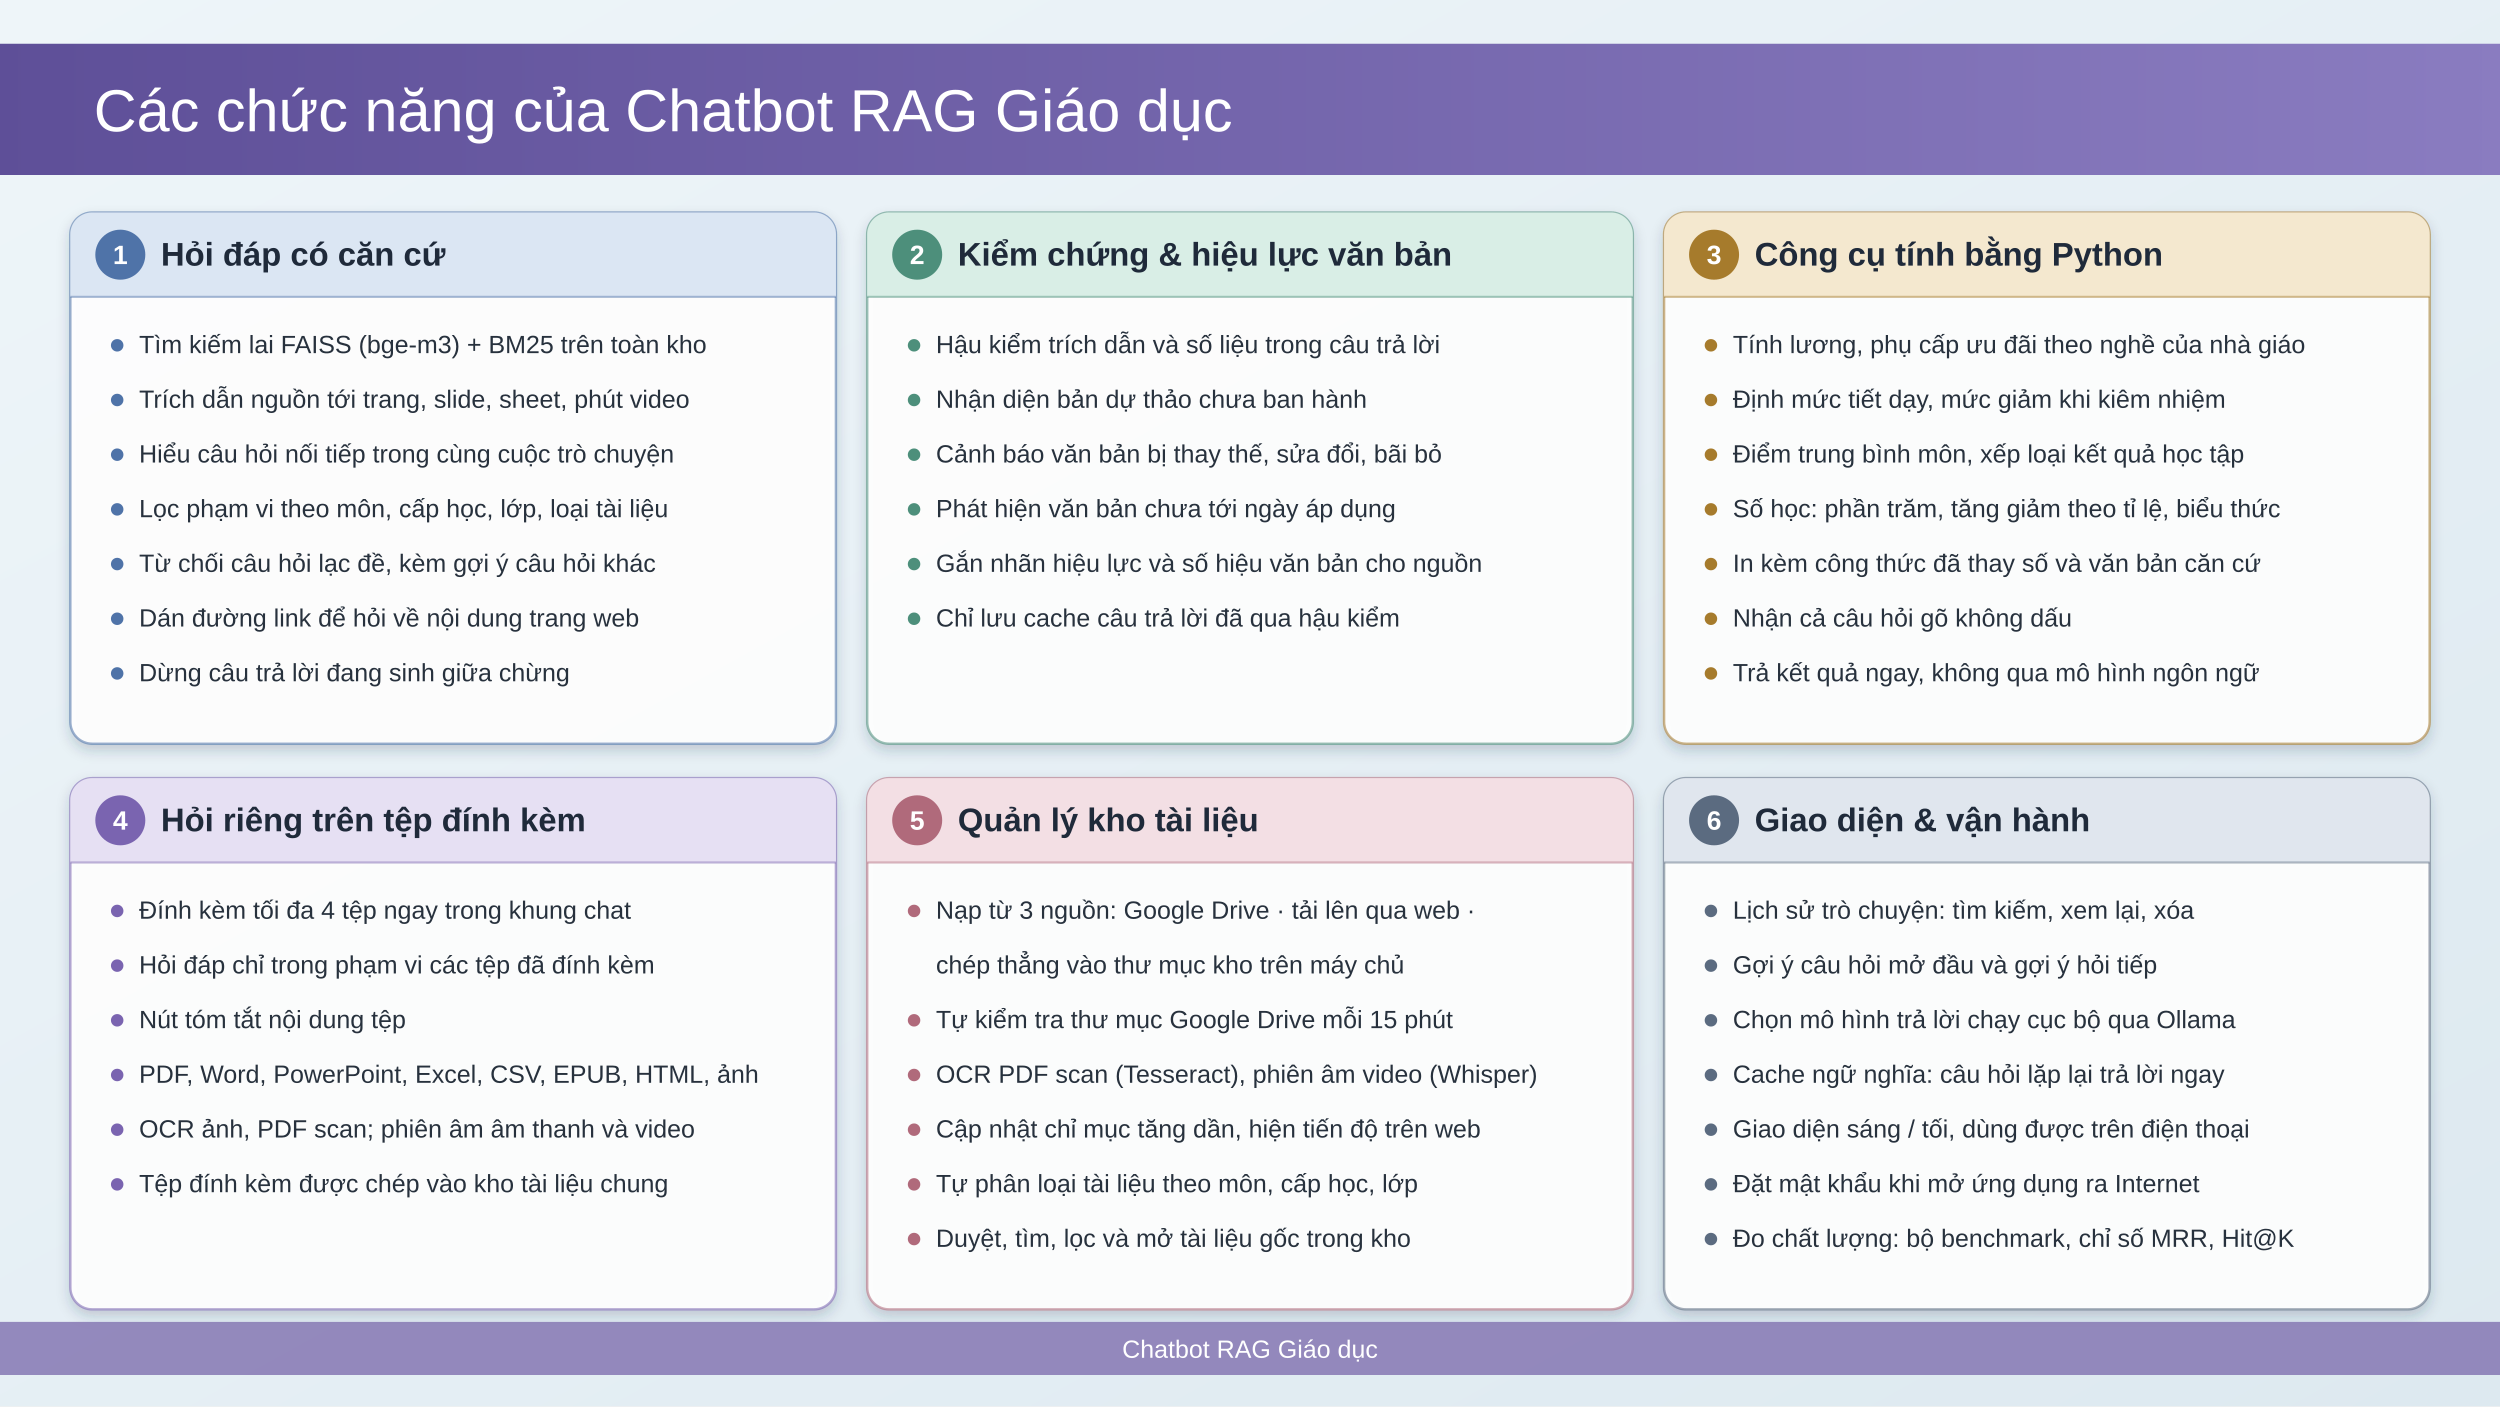
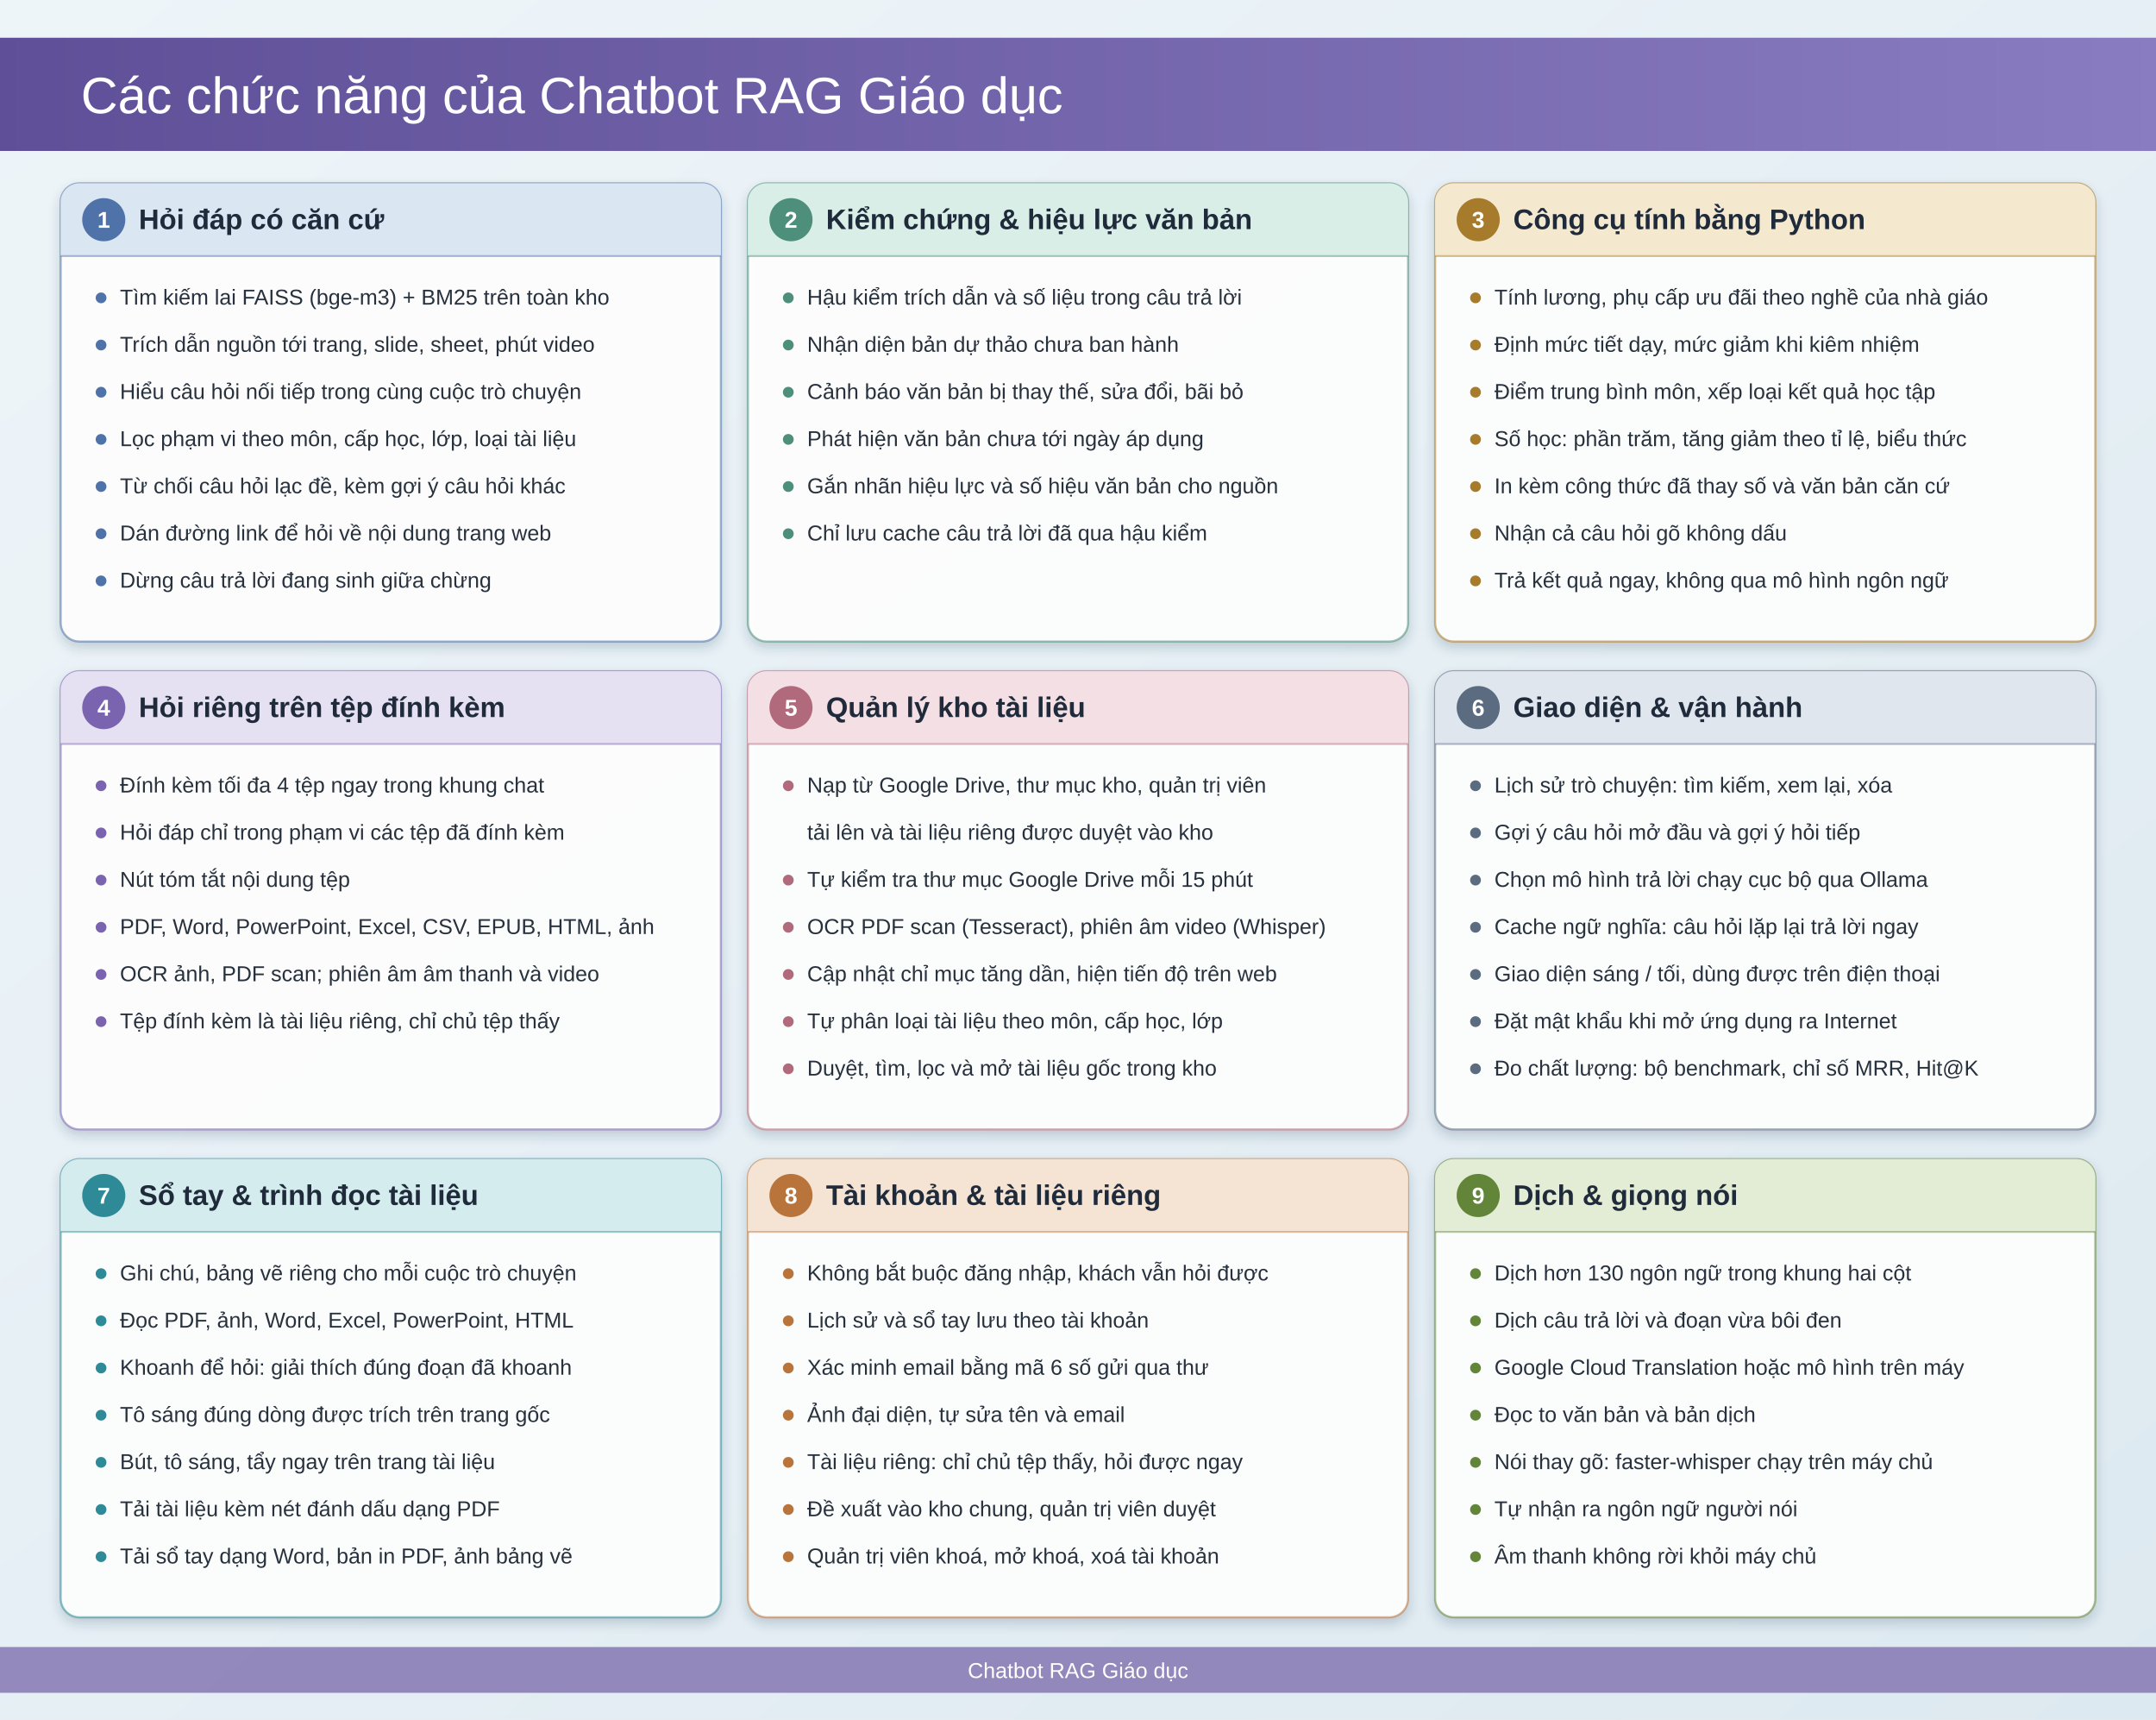
- <svg xmlns="http://www.w3.org/2000/svg" viewBox="0 0 1600 900" width="1600" height="900" font-family="'Segoe UI', Arial, sans-serif">
+ <svg xmlns="http://www.w3.org/2000/svg" viewBox="0 0 1600 1276" width="1600" height="1276" font-family="'Segoe UI', Arial, sans-serif">
  <defs>
    <linearGradient id="nen" x1="0" y1="0" x2="1" y2="1">
      <stop offset="0" stop-color="#eef5f9" />
      <stop offset="1" stop-color="#dde9f0" />
    </linearGradient>
    <linearGradient id="tieude" x1="0" y1="0" x2="1" y2="0">
      <stop offset="0" stop-color="#5e4f98" />
      <stop offset="1" stop-color="#8a7cc0" />
    </linearGradient>
    <filter id="bong" x="-10%" y="-10%" width="120%" height="130%">
      <feDropShadow dx="0" dy="4" stdDeviation="4" flood-color="#2d3a4a" flood-opacity="0.22" />
    </filter>
  </defs>
-   <rect width="1600" height="900" fill="url(#nen)" />
+   <rect width="1600" height="1276" fill="url(#nen)" />
  <rect x="0" y="28" width="1600" height="84" fill="url(#tieude)" />
  <text x="60" y="84" font-size="38" fill="#ffffff">Các chức năng của Chatbot RAG Giáo dục</text>
  <g filter="url(#bong)">
    <rect x="45" y="136" width="490" height="340" rx="14" fill="#ffffff" fill-opacity="0.92" stroke="#4f73a8" stroke-opacity="0.55" stroke-width="1.6" />
  </g>
  <path d="M45,150 a14,14 0 0 1 14,-14 h462 a14,14 0 0 1 14,14 v40 h-490 z" fill="#dbe6f3" />
  <line x1="45" y1="190" x2="535" y2="190" stroke="#4f73a8" stroke-opacity="0.45" stroke-width="1.4" />
  <circle cx="77" cy="163" r="16" fill="#4f73a8" />
  <text x="77" y="169" font-size="17" font-weight="700" fill="#ffffff" text-anchor="middle">1</text>
  <text x="103" y="170" font-size="21" font-weight="700" fill="#1f2a3a">Hỏi đáp có căn cứ</text>
  <circle cx="75" cy="221" r="4" fill="#4f73a8" />
  <text x="89" y="226" font-size="16" fill="#27313d">Tìm kiếm lai FAISS (bge-m3) + BM25 trên toàn kho</text>
  <circle cx="75" cy="256" r="4" fill="#4f73a8" />
  <text x="89" y="261" font-size="16" fill="#27313d">Trích dẫn nguồn tới trang, slide, sheet, phút video</text>
  <circle cx="75" cy="291" r="4" fill="#4f73a8" />
  <text x="89" y="296" font-size="16" fill="#27313d">Hiểu câu hỏi nối tiếp trong cùng cuộc trò chuyện</text>
  <circle cx="75" cy="326" r="4" fill="#4f73a8" />
  <text x="89" y="331" font-size="16" fill="#27313d">Lọc phạm vi theo môn, cấp học, lớp, loại tài liệu</text>
  <circle cx="75" cy="361" r="4" fill="#4f73a8" />
  <text x="89" y="366" font-size="16" fill="#27313d">Từ chối câu hỏi lạc đề, kèm gợi ý câu hỏi khác</text>
  <circle cx="75" cy="396" r="4" fill="#4f73a8" />
  <text x="89" y="401" font-size="16" fill="#27313d">Dán đường link để hỏi về nội dung trang web</text>
  <circle cx="75" cy="431" r="4" fill="#4f73a8" />
  <text x="89" y="436" font-size="16" fill="#27313d">Dừng câu trả lời đang sinh giữa chừng</text>
  <g filter="url(#bong)">
    <rect x="555" y="136" width="490" height="340" rx="14" fill="#ffffff" fill-opacity="0.92" stroke="#4d8f7b" stroke-opacity="0.55" stroke-width="1.6" />
  </g>
  <path d="M555,150 a14,14 0 0 1 14,-14 h462 a14,14 0 0 1 14,14 v40 h-490 z" fill="#d9eee6" />
  <line x1="555" y1="190" x2="1045" y2="190" stroke="#4d8f7b" stroke-opacity="0.45" stroke-width="1.4" />
  <circle cx="587" cy="163" r="16" fill="#4d8f7b" />
  <text x="587" y="169" font-size="17" font-weight="700" fill="#ffffff" text-anchor="middle">2</text>
  <text x="613" y="170" font-size="21" font-weight="700" fill="#1f2a3a">Kiểm chứng &amp; hiệu lực văn bản</text>
  <circle cx="585" cy="221" r="4" fill="#4d8f7b" />
  <text x="599" y="226" font-size="16" fill="#27313d">Hậu kiểm trích dẫn và số liệu trong câu trả lời</text>
  <circle cx="585" cy="256" r="4" fill="#4d8f7b" />
  <text x="599" y="261" font-size="16" fill="#27313d">Nhận diện bản dự thảo chưa ban hành</text>
  <circle cx="585" cy="291" r="4" fill="#4d8f7b" />
  <text x="599" y="296" font-size="16" fill="#27313d">Cảnh báo văn bản bị thay thế, sửa đổi, bãi bỏ</text>
  <circle cx="585" cy="326" r="4" fill="#4d8f7b" />
  <text x="599" y="331" font-size="16" fill="#27313d">Phát hiện văn bản chưa tới ngày áp dụng</text>
  <circle cx="585" cy="361" r="4" fill="#4d8f7b" />
  <text x="599" y="366" font-size="16" fill="#27313d">Gắn nhãn hiệu lực và số hiệu văn bản cho nguồn</text>
  <circle cx="585" cy="396" r="4" fill="#4d8f7b" />
  <text x="599" y="401" font-size="16" fill="#27313d">Chỉ lưu cache câu trả lời đã qua hậu kiểm</text>
  <g filter="url(#bong)">
    <rect x="1065" y="136" width="490" height="340" rx="14" fill="#ffffff" fill-opacity="0.92" stroke="#a67b2c" stroke-opacity="0.55" stroke-width="1.6" />
  </g>
  <path d="M1065,150 a14,14 0 0 1 14,-14 h462 a14,14 0 0 1 14,14 v40 h-490 z" fill="#f4e8cf" />
  <line x1="1065" y1="190" x2="1555" y2="190" stroke="#a67b2c" stroke-opacity="0.45" stroke-width="1.4" />
  <circle cx="1097" cy="163" r="16" fill="#a67b2c" />
  <text x="1097" y="169" font-size="17" font-weight="700" fill="#ffffff" text-anchor="middle">3</text>
  <text x="1123" y="170" font-size="21" font-weight="700" fill="#1f2a3a">Công cụ tính bằng Python</text>
  <circle cx="1095" cy="221" r="4" fill="#a67b2c" />
  <text x="1109" y="226" font-size="16" fill="#27313d">Tính lương, phụ cấp ưu đãi theo nghề của nhà giáo</text>
  <circle cx="1095" cy="256" r="4" fill="#a67b2c" />
  <text x="1109" y="261" font-size="16" fill="#27313d">Định mức tiết dạy, mức giảm khi kiêm nhiệm</text>
  <circle cx="1095" cy="291" r="4" fill="#a67b2c" />
  <text x="1109" y="296" font-size="16" fill="#27313d">Điểm trung bình môn, xếp loại kết quả học tập</text>
  <circle cx="1095" cy="326" r="4" fill="#a67b2c" />
  <text x="1109" y="331" font-size="16" fill="#27313d">Số học: phần trăm, tăng giảm theo tỉ lệ, biểu thức</text>
  <circle cx="1095" cy="361" r="4" fill="#a67b2c" />
  <text x="1109" y="366" font-size="16" fill="#27313d">In kèm công thức đã thay số và văn bản căn cứ</text>
  <circle cx="1095" cy="396" r="4" fill="#a67b2c" />
  <text x="1109" y="401" font-size="16" fill="#27313d">Nhận cả câu hỏi gõ không dấu</text>
  <circle cx="1095" cy="431" r="4" fill="#a67b2c" />
  <text x="1109" y="436" font-size="16" fill="#27313d">Trả kết quả ngay, không qua mô hình ngôn ngữ</text>
  <g filter="url(#bong)">
    <rect x="45" y="498" width="490" height="340" rx="14" fill="#ffffff" fill-opacity="0.92" stroke="#7a64b0" stroke-opacity="0.55" stroke-width="1.6" />
  </g>
  <path d="M45,512 a14,14 0 0 1 14,-14 h462 a14,14 0 0 1 14,14 v40 h-490 z" fill="#e6e0f3" />
  <line x1="45" y1="552" x2="535" y2="552" stroke="#7a64b0" stroke-opacity="0.45" stroke-width="1.4" />
  <circle cx="77" cy="525" r="16" fill="#7a64b0" />
  <text x="77" y="531" font-size="17" font-weight="700" fill="#ffffff" text-anchor="middle">4</text>
  <text x="103" y="532" font-size="21" font-weight="700" fill="#1f2a3a">Hỏi riêng trên tệp đính kèm</text>
  <circle cx="75" cy="583" r="4" fill="#7a64b0" />
  <text x="89" y="588" font-size="16" fill="#27313d">Đính kèm tối đa 4 tệp ngay trong khung chat</text>
  <circle cx="75" cy="618" r="4" fill="#7a64b0" />
  <text x="89" y="623" font-size="16" fill="#27313d">Hỏi đáp chỉ trong phạm vi các tệp đã đính kèm</text>
  <circle cx="75" cy="653" r="4" fill="#7a64b0" />
  <text x="89" y="658" font-size="16" fill="#27313d">Nút tóm tắt nội dung tệp</text>
  <circle cx="75" cy="688" r="4" fill="#7a64b0" />
  <text x="89" y="693" font-size="16" fill="#27313d">PDF, Word, PowerPoint, Excel, CSV, EPUB, HTML, ảnh</text>
  <circle cx="75" cy="723" r="4" fill="#7a64b0" />
  <text x="89" y="728" font-size="16" fill="#27313d">OCR ảnh, PDF scan; phiên âm âm thanh và video</text>
  <circle cx="75" cy="758" r="4" fill="#7a64b0" />
-   <text x="89" y="763" font-size="16" fill="#27313d">Tệp đính kèm được chép vào kho tài liệu chung</text>
+   <text x="89" y="763" font-size="16" fill="#27313d">Tệp đính kèm là tài liệu riêng, chỉ chủ tệp thấy</text>
  <g filter="url(#bong)">
    <rect x="555" y="498" width="490" height="340" rx="14" fill="#ffffff" fill-opacity="0.92" stroke="#b06a7b" stroke-opacity="0.55" stroke-width="1.6" />
  </g>
  <path d="M555,512 a14,14 0 0 1 14,-14 h462 a14,14 0 0 1 14,14 v40 h-490 z" fill="#f3dfe4" />
  <line x1="555" y1="552" x2="1045" y2="552" stroke="#b06a7b" stroke-opacity="0.45" stroke-width="1.4" />
  <circle cx="587" cy="525" r="16" fill="#b06a7b" />
  <text x="587" y="531" font-size="17" font-weight="700" fill="#ffffff" text-anchor="middle">5</text>
  <text x="613" y="532" font-size="21" font-weight="700" fill="#1f2a3a">Quản lý kho tài liệu</text>
  <circle cx="585" cy="583" r="4" fill="#b06a7b" />
-   <text x="599" y="588" font-size="16" fill="#27313d">Nạp từ 3 nguồn: Google Drive · tải lên qua web ·</text>
-   <text x="599" y="623" font-size="16" fill="#27313d">chép thẳng vào thư mục kho trên máy chủ</text>
+   <text x="599" y="588" font-size="16" fill="#27313d">Nạp từ Google Drive, thư mục kho, quản trị viên</text>
+   <text x="599" y="623" font-size="16" fill="#27313d">tải lên và tài liệu riêng được duyệt vào kho</text>
  <circle cx="585" cy="653" r="4" fill="#b06a7b" />
  <text x="599" y="658" font-size="16" fill="#27313d">Tự kiểm tra thư mục Google Drive mỗi 15 phút</text>
  <circle cx="585" cy="688" r="4" fill="#b06a7b" />
  <text x="599" y="693" font-size="16" fill="#27313d">OCR PDF scan (Tesseract), phiên âm video (Whisper)</text>
  <circle cx="585" cy="723" r="4" fill="#b06a7b" />
  <text x="599" y="728" font-size="16" fill="#27313d">Cập nhật chỉ mục tăng dần, hiện tiến độ trên web</text>
  <circle cx="585" cy="758" r="4" fill="#b06a7b" />
  <text x="599" y="763" font-size="16" fill="#27313d">Tự phân loại tài liệu theo môn, cấp học, lớp</text>
  <circle cx="585" cy="793" r="4" fill="#b06a7b" />
  <text x="599" y="798" font-size="16" fill="#27313d">Duyệt, tìm, lọc và mở tài liệu gốc trong kho</text>
  <g filter="url(#bong)">
    <rect x="1065" y="498" width="490" height="340" rx="14" fill="#ffffff" fill-opacity="0.92" stroke="#5b6b80" stroke-opacity="0.55" stroke-width="1.6" />
  </g>
  <path d="M1065,512 a14,14 0 0 1 14,-14 h462 a14,14 0 0 1 14,14 v40 h-490 z" fill="#e0e6ee" />
  <line x1="1065" y1="552" x2="1555" y2="552" stroke="#5b6b80" stroke-opacity="0.45" stroke-width="1.4" />
  <circle cx="1097" cy="525" r="16" fill="#5b6b80" />
  <text x="1097" y="531" font-size="17" font-weight="700" fill="#ffffff" text-anchor="middle">6</text>
  <text x="1123" y="532" font-size="21" font-weight="700" fill="#1f2a3a">Giao diện &amp; vận hành</text>
  <circle cx="1095" cy="583" r="4" fill="#5b6b80" />
  <text x="1109" y="588" font-size="16" fill="#27313d">Lịch sử trò chuyện: tìm kiếm, xem lại, xóa</text>
  <circle cx="1095" cy="618" r="4" fill="#5b6b80" />
  <text x="1109" y="623" font-size="16" fill="#27313d">Gợi ý câu hỏi mở đầu và gợi ý hỏi tiếp</text>
  <circle cx="1095" cy="653" r="4" fill="#5b6b80" />
  <text x="1109" y="658" font-size="16" fill="#27313d">Chọn mô hình trả lời chạy cục bộ qua Ollama</text>
  <circle cx="1095" cy="688" r="4" fill="#5b6b80" />
  <text x="1109" y="693" font-size="16" fill="#27313d">Cache ngữ nghĩa: câu hỏi lặp lại trả lời ngay</text>
  <circle cx="1095" cy="723" r="4" fill="#5b6b80" />
  <text x="1109" y="728" font-size="16" fill="#27313d">Giao diện sáng / tối, dùng được trên điện thoại</text>
  <circle cx="1095" cy="758" r="4" fill="#5b6b80" />
  <text x="1109" y="763" font-size="16" fill="#27313d">Đặt mật khẩu khi mở ứng dụng ra Internet</text>
  <circle cx="1095" cy="793" r="4" fill="#5b6b80" />
  <text x="1109" y="798" font-size="16" fill="#27313d">Đo chất lượng: bộ benchmark, chỉ số MRR, Hit@K</text>
-   <rect x="0" y="846" width="1600" height="34" fill="#8577b3" opacity="0.85" />
-   <text x="800" y="869" font-size="16" fill="#ffffff" text-anchor="middle">Chatbot RAG Giáo dục</text>
+   <g filter="url(#bong)">
+     <rect x="45" y="860" width="490" height="340" rx="14" fill="#ffffff" fill-opacity="0.92" stroke="#2f8a98" stroke-opacity="0.55" stroke-width="1.6" />
+   </g>
+   <path d="M45,874 a14,14 0 0 1 14,-14 h462 a14,14 0 0 1 14,14 v40 h-490 z" fill="#d5ecef" />
+   <line x1="45" y1="914" x2="535" y2="914" stroke="#2f8a98" stroke-opacity="0.45" stroke-width="1.4" />
+   <circle cx="77" cy="887" r="16" fill="#2f8a98" />
+   <text x="77" y="893" font-size="17" font-weight="700" fill="#ffffff" text-anchor="middle">7</text>
+   <text x="103" y="894" font-size="21" font-weight="700" fill="#1f2a3a">Sổ tay &amp; trình đọc tài liệu</text>
+   <circle cx="75" cy="945" r="4" fill="#2f8a98" />
+   <text x="89" y="950" font-size="16" fill="#27313d">Ghi chú, bảng vẽ riêng cho mỗi cuộc trò chuyện</text>
+   <circle cx="75" cy="980" r="4" fill="#2f8a98" />
+   <text x="89" y="985" font-size="16" fill="#27313d">Đọc PDF, ảnh, Word, Excel, PowerPoint, HTML</text>
+   <circle cx="75" cy="1015" r="4" fill="#2f8a98" />
+   <text x="89" y="1020" font-size="16" fill="#27313d">Khoanh để hỏi: giải thích đúng đoạn đã khoanh</text>
+   <circle cx="75" cy="1050" r="4" fill="#2f8a98" />
+   <text x="89" y="1055" font-size="16" fill="#27313d">Tô sáng đúng dòng được trích trên trang gốc</text>
+   <circle cx="75" cy="1085" r="4" fill="#2f8a98" />
+   <text x="89" y="1090" font-size="16" fill="#27313d">Bút, tô sáng, tẩy ngay trên trang tài liệu</text>
+   <circle cx="75" cy="1120" r="4" fill="#2f8a98" />
+   <text x="89" y="1125" font-size="16" fill="#27313d">Tải tài liệu kèm nét đánh dấu dạng PDF</text>
+   <circle cx="75" cy="1155" r="4" fill="#2f8a98" />
+   <text x="89" y="1160" font-size="16" fill="#27313d">Tải sổ tay dạng Word, bản in PDF, ảnh bảng vẽ</text>
+   <g filter="url(#bong)">
+     <rect x="555" y="860" width="490" height="340" rx="14" fill="#ffffff" fill-opacity="0.92" stroke="#b8743a" stroke-opacity="0.55" stroke-width="1.6" />
+   </g>
+   <path d="M555,874 a14,14 0 0 1 14,-14 h462 a14,14 0 0 1 14,14 v40 h-490 z" fill="#f5e4d3" />
+   <line x1="555" y1="914" x2="1045" y2="914" stroke="#b8743a" stroke-opacity="0.45" stroke-width="1.4" />
+   <circle cx="587" cy="887" r="16" fill="#b8743a" />
+   <text x="587" y="893" font-size="17" font-weight="700" fill="#ffffff" text-anchor="middle">8</text>
+   <text x="613" y="894" font-size="21" font-weight="700" fill="#1f2a3a">Tài khoản &amp; tài liệu riêng</text>
+   <circle cx="585" cy="945" r="4" fill="#b8743a" />
+   <text x="599" y="950" font-size="16" fill="#27313d">Không bắt buộc đăng nhập, khách vẫn hỏi được</text>
+   <circle cx="585" cy="980" r="4" fill="#b8743a" />
+   <text x="599" y="985" font-size="16" fill="#27313d">Lịch sử và sổ tay lưu theo tài khoản</text>
+   <circle cx="585" cy="1015" r="4" fill="#b8743a" />
+   <text x="599" y="1020" font-size="16" fill="#27313d">Xác minh email bằng mã 6 số gửi qua thư</text>
+   <circle cx="585" cy="1050" r="4" fill="#b8743a" />
+   <text x="599" y="1055" font-size="16" fill="#27313d">Ảnh đại diện, tự sửa tên và email</text>
+   <circle cx="585" cy="1085" r="4" fill="#b8743a" />
+   <text x="599" y="1090" font-size="16" fill="#27313d">Tài liệu riêng: chỉ chủ tệp thấy, hỏi được ngay</text>
+   <circle cx="585" cy="1120" r="4" fill="#b8743a" />
+   <text x="599" y="1125" font-size="16" fill="#27313d">Đề xuất vào kho chung, quản trị viên duyệt</text>
+   <circle cx="585" cy="1155" r="4" fill="#b8743a" />
+   <text x="599" y="1160" font-size="16" fill="#27313d">Quản trị viên khoá, mở khoá, xoá tài khoản</text>
+   <g filter="url(#bong)">
+     <rect x="1065" y="860" width="490" height="340" rx="14" fill="#ffffff" fill-opacity="0.92" stroke="#62853a" stroke-opacity="0.55" stroke-width="1.6" />
+   </g>
+   <path d="M1065,874 a14,14 0 0 1 14,-14 h462 a14,14 0 0 1 14,14 v40 h-490 z" fill="#e3edd5" />
+   <line x1="1065" y1="914" x2="1555" y2="914" stroke="#62853a" stroke-opacity="0.45" stroke-width="1.4" />
+   <circle cx="1097" cy="887" r="16" fill="#62853a" />
+   <text x="1097" y="893" font-size="17" font-weight="700" fill="#ffffff" text-anchor="middle">9</text>
+   <text x="1123" y="894" font-size="21" font-weight="700" fill="#1f2a3a">Dịch &amp; giọng nói</text>
+   <circle cx="1095" cy="945" r="4" fill="#62853a" />
+   <text x="1109" y="950" font-size="16" fill="#27313d">Dịch hơn 130 ngôn ngữ trong khung hai cột</text>
+   <circle cx="1095" cy="980" r="4" fill="#62853a" />
+   <text x="1109" y="985" font-size="16" fill="#27313d">Dịch câu trả lời và đoạn vừa bôi đen</text>
+   <circle cx="1095" cy="1015" r="4" fill="#62853a" />
+   <text x="1109" y="1020" font-size="16" fill="#27313d">Google Cloud Translation hoặc mô hình trên máy</text>
+   <circle cx="1095" cy="1050" r="4" fill="#62853a" />
+   <text x="1109" y="1055" font-size="16" fill="#27313d">Đọc to văn bản và bản dịch</text>
+   <circle cx="1095" cy="1085" r="4" fill="#62853a" />
+   <text x="1109" y="1090" font-size="16" fill="#27313d">Nói thay gõ: faster-whisper chạy trên máy chủ</text>
+   <circle cx="1095" cy="1120" r="4" fill="#62853a" />
+   <text x="1109" y="1125" font-size="16" fill="#27313d">Tự nhận ra ngôn ngữ người nói</text>
+   <circle cx="1095" cy="1155" r="4" fill="#62853a" />
+   <text x="1109" y="1160" font-size="16" fill="#27313d">Âm thanh không rời khỏi máy chủ</text>
+   <rect x="0" y="1222" width="1600" height="34" fill="#8577b3" opacity="0.85" />
+   <text x="800" y="1245" font-size="16" fill="#ffffff" text-anchor="middle">Chatbot RAG Giáo dục</text>
</svg>
